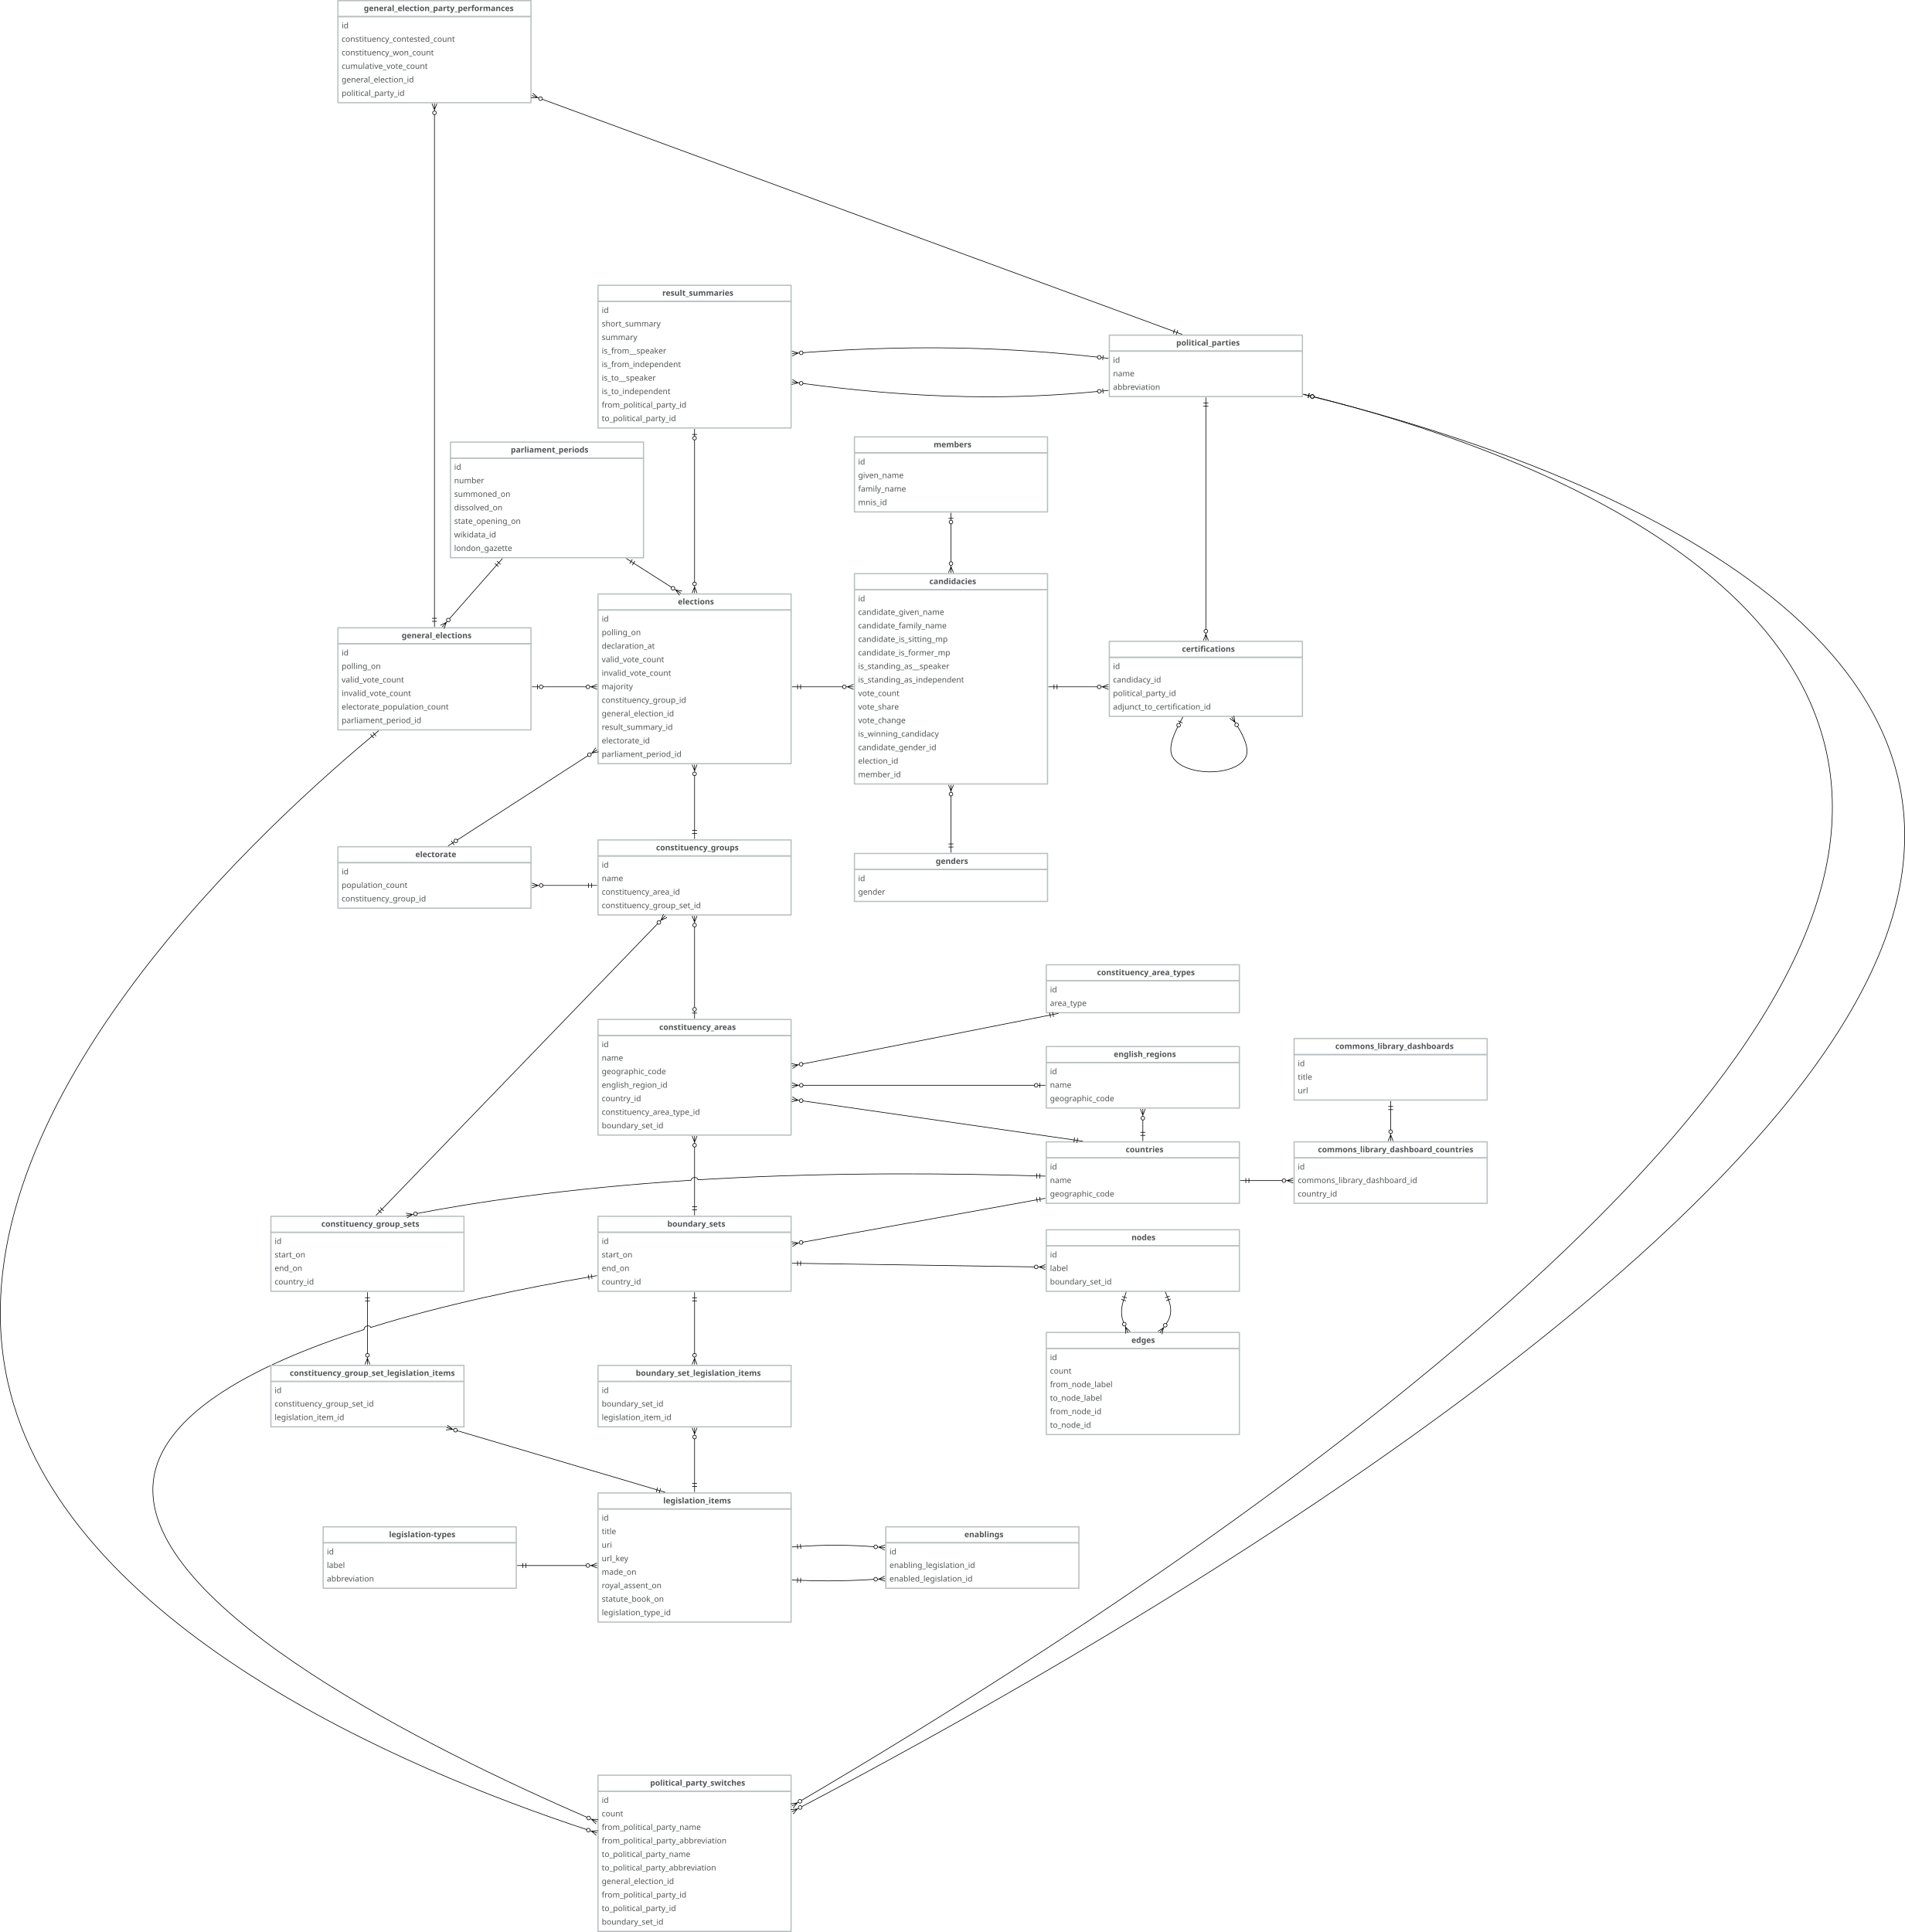
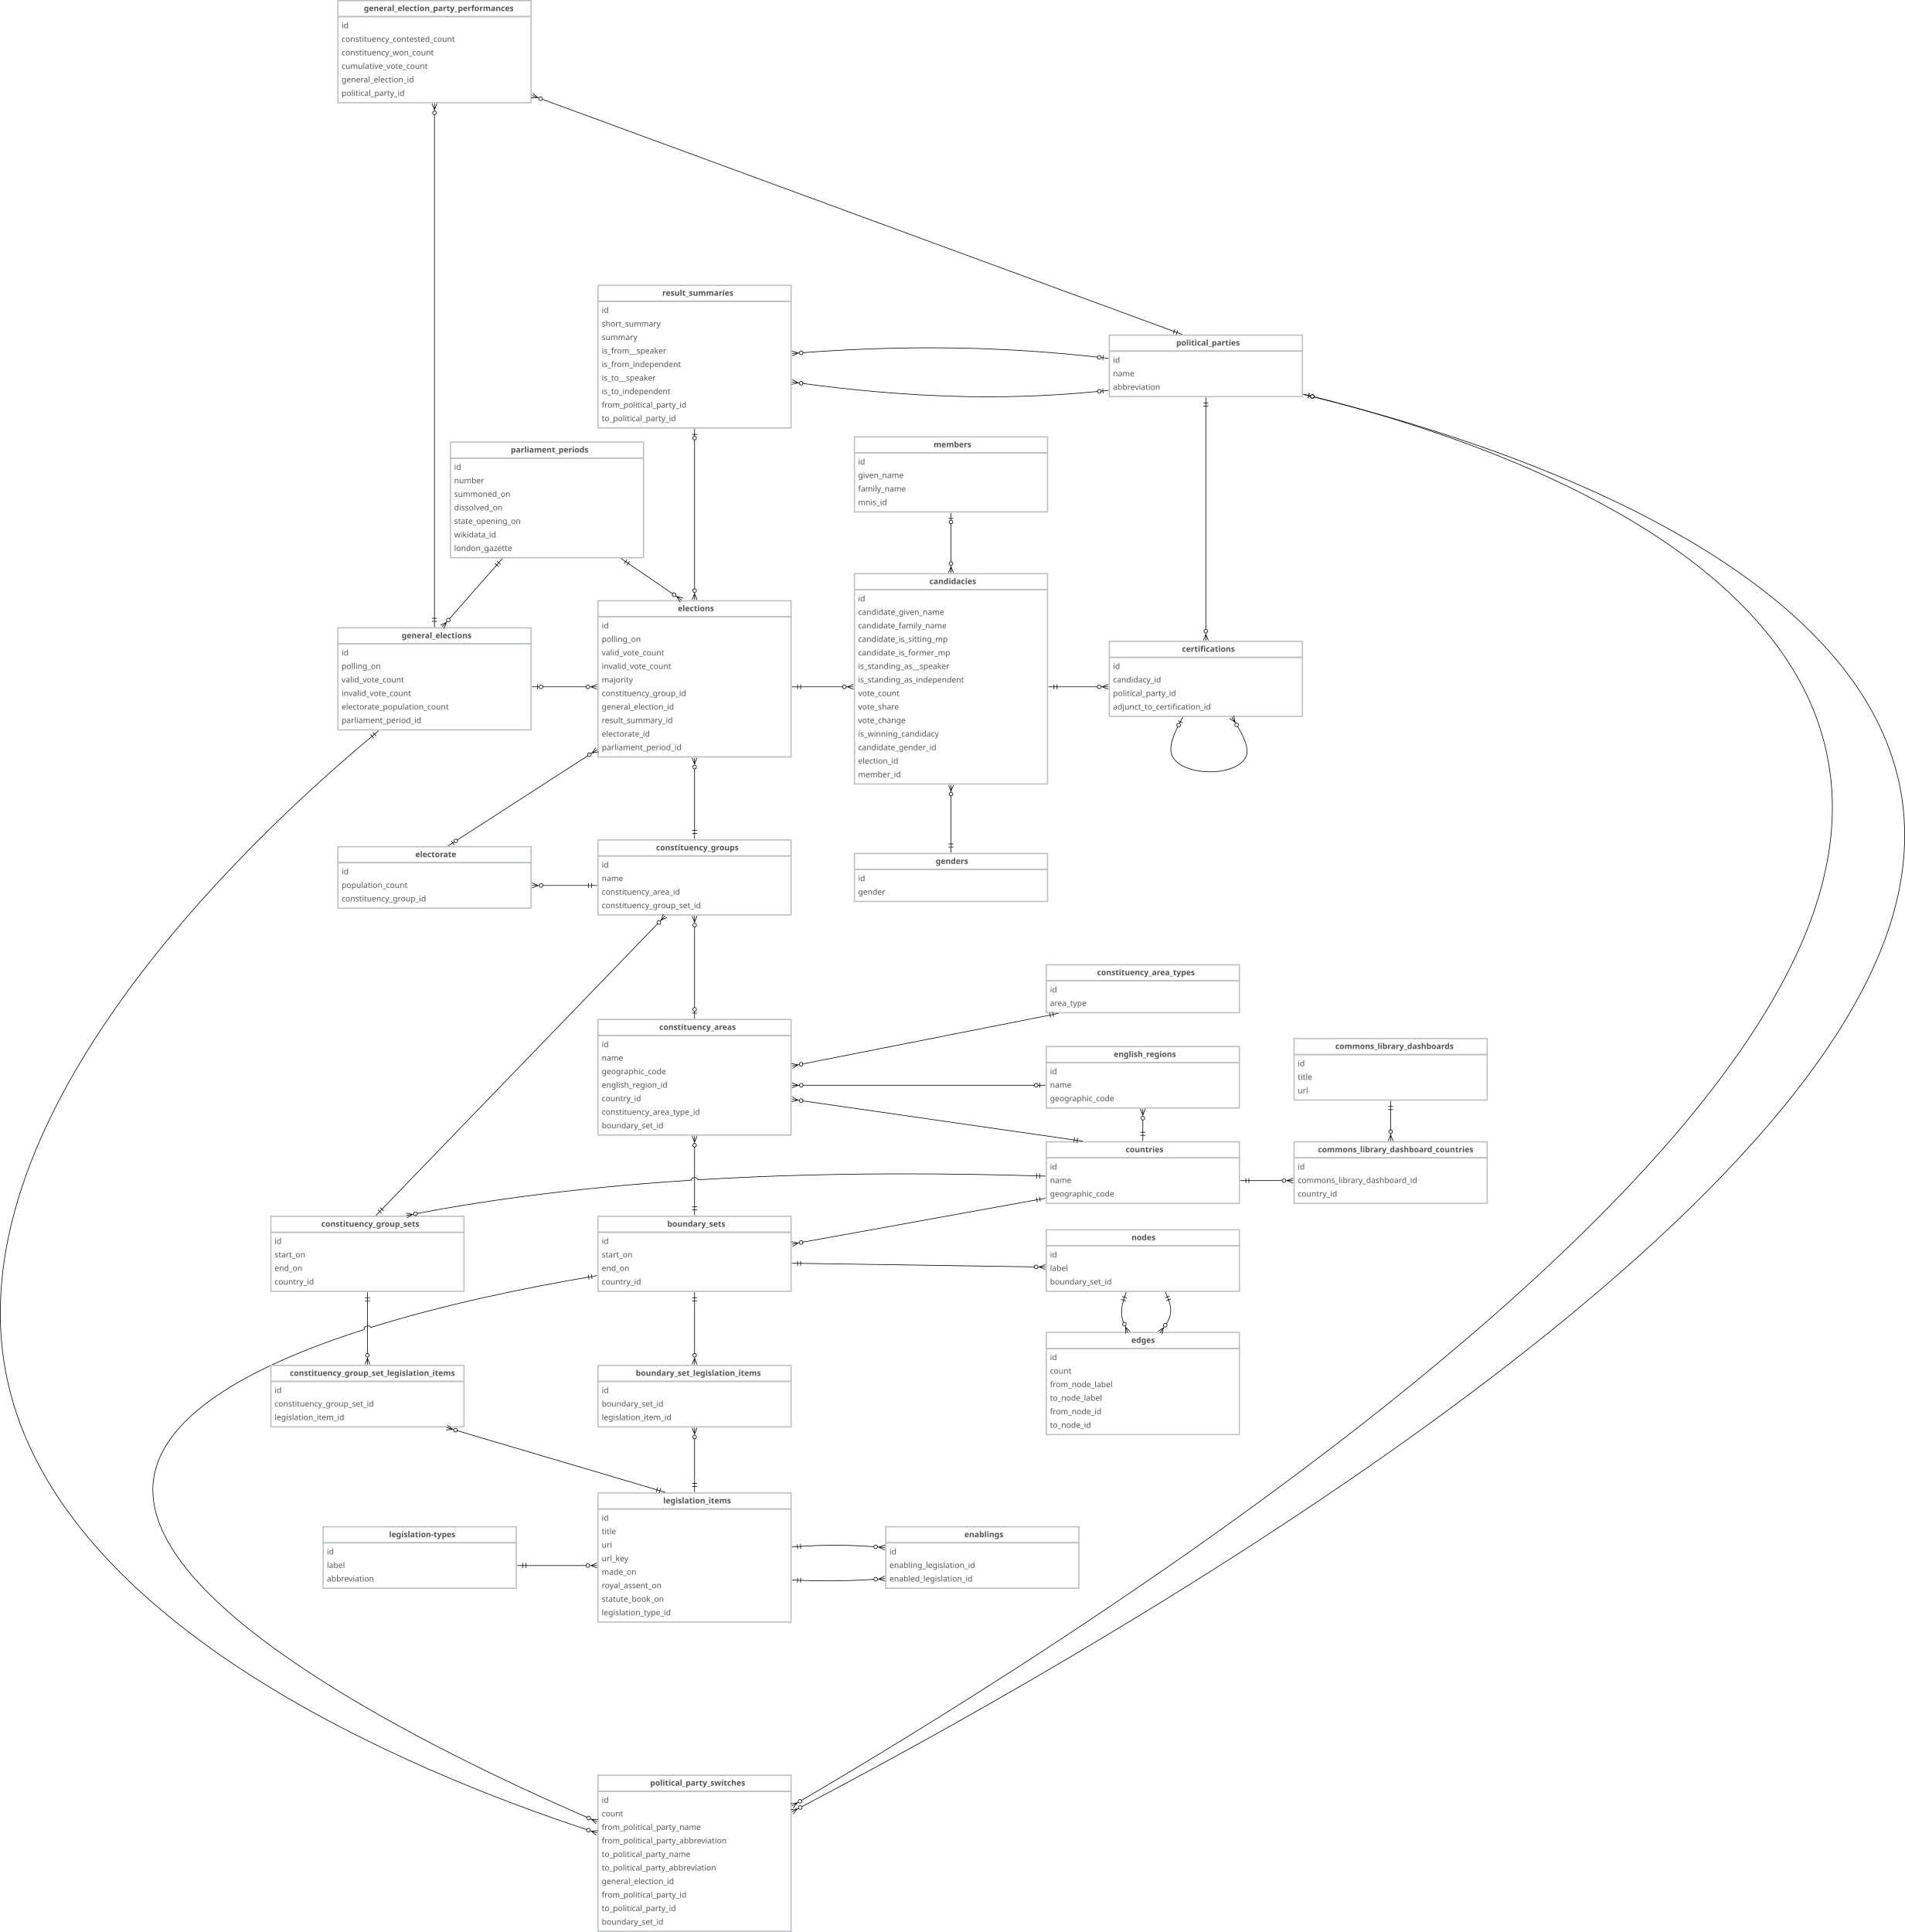
<svg xmlns="http://www.w3.org/2000/svg" version="1.1" viewBox="-486.545 -878 3098.004 3142" width="3098.004" height="3142">
  <defs>
    <marker orient="auto" overflow="visible" markerUnits="strokeWidth" id="CrowBall_Marker" stroke-linejoin="miter" stroke-miterlimit="10" viewBox="-1 -5 20 10" markerWidth="20" markerHeight="10" color="black">
      <g>
        <path d="M 18 0 L 6 0 M 18 4 L 8 0 L 18 -4 M .879 2.121 C -.293 .95 -.293 -.95 .879 -2.121 C 2.05 -3.293 3.95 -3.293 5.121 -2.121 C 6.293 -.95 6.293 .95 5.121 2.121 C 3.95 3.293 2.05 3.293 .879 2.121" fill="none" stroke="currentColor" stroke-width="1" />
      </g>
    </marker>
    <marker orient="auto" overflow="visible" markerUnits="strokeWidth" id="BarBall_Marker" stroke-linejoin="miter" stroke-miterlimit="10" viewBox="-19 -5 20 10" markerWidth="20" markerHeight="10" color="black">
      <g>
        <path d="M -18 0 L -6 0 M -9 -4 L -9 4 M -.879 -2.121 C .293 -.95 .293 .95 -.879 2.121 C -2.05 3.293 -3.95 3.293 -5.121 2.121 C -6.293 .95 -6.293 -.95 -5.121 -2.121 C -3.95 -3.293 -2.05 -3.293 -.879 -2.121" fill="none" stroke="currentColor" stroke-width="1" />
      </g>
    </marker>
    <marker orient="auto" overflow="visible" markerUnits="strokeWidth" id="DoubleBar_Marker" stroke-linejoin="miter" stroke-miterlimit="10" viewBox="-15 -5 16 10" markerWidth="16" markerHeight="10" color="black">
      <g>
        <path d="M -14 0 L 0 0 M -5 -4 L -5 4 M 0 -4 L 0 4" fill="none" stroke="currentColor" stroke-width="1" />
      </g>
    </marker>
  </defs>
-   <g id="Canvas_1" stroke-opacity="1" fill="none" stroke="none" stroke-dasharray="none" fill-opacity="1">
+   <g id="Canvas_1" stroke-dasharray="none" fill-opacity="1" stroke-opacity="1" fill="none" stroke="none">
    <rect fill="white" x="-486.545" y="-878" width="3098.004" height="3142" />
    <g id="Canvas_1_Layer_1">
      <g id="Group_2">
        <g id="Graphic_4">
          <rect x="63" y="169" width="314" height="140" stroke="#b9c0c1" stroke-linecap="round" stroke-linejoin="round" stroke-width="2" />
          <text transform="translate(69 175)" fill="#515556">
            <tspan font-family="Avenir" font-size="13" fill="#515556" x="0" y="13">id</tspan>
            <tspan font-family="Avenir" font-size="13" fill="#515556" x="0" y="35">polling_on</tspan>
            <tspan font-family="Avenir" font-size="13" fill="#515556" x="0" y="57">valid_vote_count</tspan>
            <tspan font-family="Avenir" font-size="13" fill="#515556" x="0" y="79">invalid_vote_count</tspan>
            <tspan font-family="Avenir" font-size="13" fill="#515556" x="0" y="101">electorate_population_count</tspan>
            <tspan font-family="Avenir" font-size="13" fill="#515556" x="0" y="123">parliament_period_id</tspan>
          </text>
        </g>
        <g id="Graphic_3">
          <rect x="63" y="143" width="314" height="26" stroke="#b9c0c1" stroke-linecap="round" stroke-linejoin="round" stroke-width="2" />
          <text transform="translate(69 147)" fill="#515556">
            <tspan font-family="Avenir" font-weight="bold" font-size="13" fill="#515556" x="97.661" y="13">general_elections</tspan>
          </text>
        </g>
      </g>
      <g id="Group_5">
        <g id="Graphic_7">
          <rect x="486" y="806" width="314" height="162" stroke="#b9c0c1" stroke-linecap="round" stroke-linejoin="round" stroke-width="2" />
          <text transform="translate(492 812)" fill="#515556">
            <tspan font-family="Avenir" font-size="13" fill="#515556" x="0" y="13">id</tspan>
            <tspan font-family="Avenir" font-size="13" fill="#515556" x="0" y="35">name</tspan>
            <tspan font-family="Avenir" font-size="13" fill="#515556" x="0" y="57">geographic_code</tspan>
            <tspan font-family="Avenir" font-size="13" fill="#515556" x="0" y="79">english_region_id</tspan>
            <tspan font-family="Avenir" font-size="13" fill="#515556" x="0" y="101">country_id</tspan>
            <tspan font-family="Avenir" font-size="13" fill="#515556" x="0" y="123">constituency_area_type_id</tspan>
            <tspan font-family="Avenir" font-size="13" fill="#515556" x="0" y="145">boundary_set_id</tspan>
          </text>
        </g>
        <g id="Graphic_6">
          <rect x="486" y="780" width="314" height="26" stroke="#b9c0c1" stroke-linecap="round" stroke-linejoin="round" stroke-width="2" />
          <text transform="translate(492 784)" fill="#515556">
            <tspan font-family="Avenir" font-weight="bold" font-size="13" fill="#515556" x="93.573" y="13">constituency_areas</tspan>
          </text>
        </g>
      </g>
      <g id="Group_8">
        <g id="Graphic_10">
          <rect x="486" y="514" width="314" height="96" stroke="#b9c0c1" stroke-linecap="round" stroke-linejoin="round" stroke-width="2" />
          <text transform="translate(492 520)" fill="#515556">
            <tspan font-family="Avenir" font-size="13" fill="#515556" x="0" y="13">id</tspan>
            <tspan font-family="Avenir" font-size="13" fill="#515556" x="0" y="35">name</tspan>
            <tspan font-family="Avenir" font-size="13" fill="#515556" x="0" y="57">constituency_area_id</tspan>
            <tspan font-family="Avenir" font-size="13" fill="#515556" x="0" y="79">constituency_group_set_id</tspan>
          </text>
        </g>
        <g id="Graphic_9">
          <rect x="486" y="488" width="314" height="26" stroke="#b9c0c1" stroke-linecap="round" stroke-linejoin="round" stroke-width="2" />
          <text transform="translate(492 492)" fill="#515556">
            <tspan font-family="Avenir" font-weight="bold" font-size="13" fill="#515556" x="88.398" y="13">constituency_groups</tspan>
          </text>
        </g>
      </g>
      <g id="Line_11">
        <line x1="643" y1="760.5" x2="643" y2="629.5" marker-end="url(#CrowBall_Marker)" marker-start="url(#BarBall_Marker)" stroke="black" stroke-linecap="round" stroke-linejoin="round" stroke-width="1" />
      </g>
      <g id="Group_12">
        <g id="Graphic_14">
-           <rect x="486" y="114" width="314" height="250" stroke="#b9c0c1" stroke-linecap="round" stroke-linejoin="round" stroke-width="2" />
-           <text transform="translate(492 120)" fill="#515556">
+           <rect x="486" y="125" width="314" height="228" stroke="#b9c0c1" stroke-linecap="round" stroke-linejoin="round" stroke-width="2" />
+           <text transform="translate(492 131)" fill="#515556">
            <tspan font-family="Avenir" font-size="13" fill="#515556" x="0" y="13">id</tspan>
            <tspan font-family="Avenir" font-size="13" fill="#515556" x="0" y="35">polling_on</tspan>
-             <tspan font-family="Avenir" font-size="13" fill="#515556" x="0" y="57">declaration_at</tspan>
-             <tspan font-family="Avenir" font-size="13" fill="#515556" x="0" y="79">valid_vote_count</tspan>
-             <tspan font-family="Avenir" font-size="13" fill="#515556" x="0" y="101">invalid_vote_count</tspan>
-             <tspan font-family="Avenir" font-size="13" fill="#515556" x="0" y="123">majority</tspan>
-             <tspan font-family="Avenir" font-size="13" fill="#515556" x="0" y="145">constituency_group_id</tspan>
-             <tspan font-family="Avenir" font-size="13" fill="#515556" x="0" y="167">general_election_id</tspan>
-             <tspan font-family="Avenir" font-size="13" fill="#515556" x="0" y="189">result_summary_id</tspan>
-             <tspan font-family="Avenir" font-size="13" fill="#515556" x="0" y="211">electorate_id</tspan>
-             <tspan font-family="Avenir" font-size="13" fill="#515556" x="0" y="233">parliament_period_id</tspan>
+             <tspan font-family="Avenir" font-size="13" fill="#515556" x="0" y="57">valid_vote_count</tspan>
+             <tspan font-family="Avenir" font-size="13" fill="#515556" x="0" y="79">invalid_vote_count</tspan>
+             <tspan font-family="Avenir" font-size="13" fill="#515556" x="0" y="101">majority</tspan>
+             <tspan font-family="Avenir" font-size="13" fill="#515556" x="0" y="123">constituency_group_id</tspan>
+             <tspan font-family="Avenir" font-size="13" fill="#515556" x="0" y="145">general_election_id</tspan>
+             <tspan font-family="Avenir" font-size="13" fill="#515556" x="0" y="167">result_summary_id</tspan>
+             <tspan font-family="Avenir" font-size="13" fill="#515556" x="0" y="189">electorate_id</tspan>
+             <tspan font-family="Avenir" font-size="13" fill="#515556" x="0" y="211">parliament_period_id</tspan>
          </text>
        </g>
        <g id="Graphic_13">
-           <rect x="486" y="88" width="314" height="26" stroke="#b9c0c1" stroke-linecap="round" stroke-linejoin="round" stroke-width="2" />
-           <text transform="translate(492 92)" fill="#515556">
+           <rect x="486" y="99" width="314" height="26" stroke="#b9c0c1" stroke-linecap="round" stroke-linejoin="round" stroke-width="2" />
+           <text transform="translate(492 103)" fill="#515556">
            <tspan font-family="Avenir" font-weight="bold" font-size="13" fill="#515556" x="123.908" y="13">elections</tspan>
          </text>
        </g>
      </g>
      <g id="Line_15">
-         <line x1="643" y1="472.5" x2="643" y2="383.5" marker-end="url(#CrowBall_Marker)" marker-start="url(#DoubleBar_Marker)" stroke="black" stroke-linecap="round" stroke-linejoin="round" stroke-width="1" />
+         <line x1="643" y1="472.5" x2="643" y2="372.5" marker-end="url(#CrowBall_Marker)" marker-start="url(#DoubleBar_Marker)" stroke="black" stroke-linecap="round" stroke-linejoin="round" stroke-width="1" />
      </g>
      <g id="Line_16">
        <line x1="396.5" y1="239" x2="466.5" y2="239" marker-end="url(#CrowBall_Marker)" marker-start="url(#BarBall_Marker)" stroke="black" stroke-linecap="round" stroke-linejoin="round" stroke-width="1" />
      </g>
      <g id="Group_17">
        <g id="Graphic_19">
          <rect x="903" y="81" width="314" height="316" stroke="#b9c0c1" stroke-linecap="round" stroke-linejoin="round" stroke-width="2" />
          <text transform="translate(909 87)" fill="#515556">
            <tspan font-family="Avenir" font-size="13" fill="#515556" x="0" y="13">id</tspan>
            <tspan font-family="Avenir" font-size="13" fill="#515556" x="0" y="35">candidate_given_name</tspan>
            <tspan font-family="Avenir" font-size="13" fill="#515556" x="0" y="57">candidate_family_name</tspan>
            <tspan font-family="Avenir" font-size="13" fill="#515556" x="0" y="79">candidate_is_sitting_mp</tspan>
            <tspan font-family="Avenir" font-size="13" fill="#515556" x="0" y="101">candidate_is_former_mp</tspan>
            <tspan font-family="Avenir" font-size="13" fill="#515556" x="0" y="123">is_standing_as__speaker</tspan>
            <tspan font-family="Avenir" font-size="13" fill="#515556" x="0" y="145">is_standing_as_independent</tspan>
            <tspan font-family="Avenir" font-size="13" fill="#515556" x="0" y="167">vote_count</tspan>
            <tspan font-family="Avenir" font-size="13" fill="#515556" x="0" y="189">vote_share</tspan>
            <tspan font-family="Avenir" font-size="13" fill="#515556" x="0" y="211">vote_change</tspan>
            <tspan font-family="Avenir" font-size="13" fill="#515556" x="0" y="233">is_winning_candidacy</tspan>
            <tspan font-family="Avenir" font-size="13" fill="#515556" x="0" y="255">candidate_gender_id</tspan>
            <tspan font-family="Avenir" font-size="13" fill="#515556" x="0" y="277">election_id</tspan>
            <tspan font-family="Avenir" font-size="13" fill="#515556" x="0" y="299">member_id</tspan>
          </text>
        </g>
        <g id="Graphic_18">
          <rect x="903" y="55" width="314" height="26" stroke="#b9c0c1" stroke-linecap="round" stroke-linejoin="round" stroke-width="2" />
          <text transform="translate(909 59)" fill="#515556">
            <tspan font-family="Avenir" font-weight="bold" font-size="13" fill="#515556" x="115.829" y="13">candidacies</tspan>
          </text>
        </g>
      </g>
      <g id="Group_20">
        <g id="Graphic_22">
          <rect x="903" y="536" width="314" height="52" stroke="#b9c0c1" stroke-linecap="round" stroke-linejoin="round" stroke-width="2" />
          <text transform="translate(909 542)" fill="#515556">
            <tspan font-family="Avenir" font-size="13" fill="#515556" x="0" y="13">id</tspan>
            <tspan font-family="Avenir" font-size="13" fill="#515556" x="0" y="35">gender</tspan>
          </text>
        </g>
        <g id="Graphic_21">
          <rect x="903" y="510" width="314" height="26" stroke="#b9c0c1" stroke-linecap="round" stroke-linejoin="round" stroke-width="2" />
          <text transform="translate(909 514)" fill="#515556">
            <tspan font-family="Avenir" font-weight="bold" font-size="13" fill="#515556" x="126.203" y="13">genders</tspan>
          </text>
        </g>
      </g>
      <g id="Line_23">
        <line x1="1060" y1="494.5" x2="1060" y2="416.5" marker-end="url(#CrowBall_Marker)" marker-start="url(#DoubleBar_Marker)" stroke="black" stroke-linecap="round" stroke-linejoin="round" stroke-width="1" />
      </g>
      <g id="Line_24">
        <line x1="815.5" y1="239" x2="883.5" y2="239" marker-end="url(#CrowBall_Marker)" marker-start="url(#DoubleBar_Marker)" stroke="black" stroke-linecap="round" stroke-linejoin="round" stroke-width="1" />
      </g>
      <g id="Group_25">
        <g id="Graphic_27">
          <rect x="1215" y="1005" width="314" height="74" stroke="#b9c0c1" stroke-linecap="round" stroke-linejoin="round" stroke-width="2" />
          <text transform="translate(1221 1011)" fill="#515556">
            <tspan font-family="Avenir" font-size="13" fill="#515556" x="0" y="13">id</tspan>
            <tspan font-family="Avenir" font-size="13" fill="#515556" x="0" y="35">name</tspan>
            <tspan font-family="Avenir" font-size="13" fill="#515556" x="0" y="57">geographic_code</tspan>
          </text>
        </g>
        <g id="Graphic_26">
          <rect x="1215" y="979" width="314" height="26" stroke="#b9c0c1" stroke-linecap="round" stroke-linejoin="round" stroke-width="2" />
          <text transform="translate(1221 983)" fill="#515556">
            <tspan font-family="Avenir" font-weight="bold" font-size="13" fill="#515556" x="123.076" y="13">countries</tspan>
          </text>
        </g>
      </g>
      <g id="Group_28">
        <g id="Graphic_30">
          <rect x="1215" y="850" width="314" height="74" stroke="#b9c0c1" stroke-linecap="round" stroke-linejoin="round" stroke-width="2" />
          <text transform="translate(1221 856)" fill="#515556">
            <tspan font-family="Avenir" font-size="13" fill="#515556" x="0" y="13">id</tspan>
            <tspan font-family="Avenir" font-size="13" fill="#515556" x="0" y="35">name</tspan>
            <tspan font-family="Avenir" font-size="13" fill="#515556" x="0" y="57">geographic_code</tspan>
          </text>
        </g>
        <g id="Graphic_29">
          <rect x="1215" y="824" width="314" height="26" stroke="#b9c0c1" stroke-linecap="round" stroke-linejoin="round" stroke-width="2" />
          <text transform="translate(1221 828)" fill="#515556">
            <tspan font-family="Avenir" font-weight="bold" font-size="13" fill="#515556" x="103.68" y="13">english_regions</tspan>
          </text>
        </g>
      </g>
      <g id="Line_31">
        <line x1="1195.5" y1="887" x2="819.5" y2="887" marker-end="url(#CrowBall_Marker)" marker-start="url(#BarBall_Marker)" stroke="black" stroke-linecap="round" stroke-linejoin="round" stroke-width="1" />
      </g>
      <g id="Line_32">
        <line x1="1260.448" y1="975.933" x2="819.311" y2="912.395" marker-end="url(#CrowBall_Marker)" marker-start="url(#DoubleBar_Marker)" stroke="black" stroke-linecap="round" stroke-linejoin="round" stroke-width="1" />
      </g>
      <g id="Line_33">
        <line x1="1372" y1="963.5" x2="1372" y2="943.5" marker-end="url(#CrowBall_Marker)" marker-start="url(#DoubleBar_Marker)" stroke="black" stroke-linecap="round" stroke-linejoin="round" stroke-width="1" />
      </g>
      <g id="Group_34">
        <g id="Graphic_36">
          <rect x="1215" y="717" width="314" height="52" stroke="#b9c0c1" stroke-linecap="round" stroke-linejoin="round" stroke-width="2" />
          <text transform="translate(1221 723)" fill="#515556">
            <tspan font-family="Avenir" font-size="13" fill="#515556" x="0" y="13">id</tspan>
            <tspan font-family="Avenir" font-size="13" fill="#515556" x="0" y="35">area_type</tspan>
          </text>
        </g>
        <g id="Graphic_35">
          <rect x="1215" y="691" width="314" height="26" stroke="#b9c0c1" stroke-linecap="round" stroke-linejoin="round" stroke-width="2" />
          <text transform="translate(1221 695)" fill="#515556">
            <tspan font-family="Avenir" font-weight="bold" font-size="13" fill="#515556" x="76.594" y="13">constituency_area_types</tspan>
          </text>
        </g>
      </g>
      <g id="Line_37">
        <line x1="1221.087" y1="772.81" x2="819.149" y2="852.205" marker-end="url(#CrowBall_Marker)" marker-start="url(#DoubleBar_Marker)" stroke="black" stroke-linecap="round" stroke-linejoin="round" stroke-width="1" />
      </g>
      <g id="Group_38">
        <g id="Graphic_40">
          <rect x="1317.5" y="-307" width="314" height="74" stroke="#b9c0c1" stroke-linecap="round" stroke-linejoin="round" stroke-width="2" />
          <text transform="translate(1323.5 -301)" fill="#515556">
            <tspan font-family="Avenir" font-size="13" fill="#515556" x="0" y="13">id</tspan>
            <tspan font-family="Avenir" font-size="13" fill="#515556" x="0" y="35">name</tspan>
            <tspan font-family="Avenir" font-size="13" fill="#515556" x="0" y="57">abbreviation</tspan>
          </text>
        </g>
        <g id="Graphic_39">
          <rect x="1317.5" y="-333" width="314" height="26" stroke="#b9c0c1" stroke-linecap="round" stroke-linejoin="round" stroke-width="2" />
          <text transform="translate(1323.5 -329)" fill="#515556">
            <tspan font-family="Avenir" font-weight="bold" font-size="13" fill="#515556" x="102.809" y="13">political_parties</tspan>
          </text>
        </g>
      </g>
      <g id="Group_41">
        <g id="Graphic_43">
          <rect x="1317.5" y="191" width="314" height="96" stroke="#b9c0c1" stroke-linecap="round" stroke-linejoin="round" stroke-width="2" />
          <text transform="translate(1323.5 197)" fill="#515556">
            <tspan font-family="Avenir" font-size="13" fill="#515556" x="0" y="13">id</tspan>
            <tspan font-family="Avenir" font-size="13" fill="#515556" x="0" y="35">candidacy_id</tspan>
            <tspan font-family="Avenir" font-size="13" fill="#515556" x="0" y="57">political_party_id</tspan>
            <tspan font-family="Avenir" font-size="13" fill="#515556" x="0" y="79">adjunct_to_certification_id</tspan>
          </text>
        </g>
        <g id="Graphic_42">
          <rect x="1317.5" y="165" width="314" height="26" stroke="#b9c0c1" stroke-linecap="round" stroke-linejoin="round" stroke-width="2" />
          <text transform="translate(1323.5 169)" fill="#515556">
            <tspan font-family="Avenir" font-weight="bold" font-size="13" fill="#515556" x="112.097" y="13">certifications</tspan>
          </text>
        </g>
      </g>
      <g id="Line_44">
        <line x1="1232.5" y1="239" x2="1298" y2="239" marker-end="url(#CrowBall_Marker)" marker-start="url(#DoubleBar_Marker)" stroke="black" stroke-linecap="round" stroke-linejoin="round" stroke-width="1" />
      </g>
      <g id="Line_45">
        <line x1="1474.5" y1="-217.5" x2="1474.5" y2="145.5" marker-end="url(#CrowBall_Marker)" marker-start="url(#DoubleBar_Marker)" stroke="black" stroke-linecap="round" stroke-linejoin="round" stroke-width="1" />
      </g>
      <g id="Line_46">
        <path d="M 1428.805 304.059 C 1419.198 322.706 1413.754 341.168 1420.5 353 C 1438.915 385.297 1524.201 385.297 1539.5 353 C 1545.174 341.022 1537.699 322.249 1526.048 303.369" marker-end="url(#CrowBall_Marker)" marker-start="url(#BarBall_Marker)" stroke="black" stroke-linecap="round" stroke-linejoin="round" stroke-width="1" />
      </g>
      <g id="Group_47">
        <g id="Graphic_49">
          <rect x="486" y="1126" width="314" height="96" stroke="#b9c0c1" stroke-linecap="round" stroke-linejoin="round" stroke-width="2" />
          <text transform="translate(492 1132)" fill="#515556">
            <tspan font-family="Avenir" font-size="13" fill="#515556" x="0" y="13">id</tspan>
            <tspan font-family="Avenir" font-size="13" fill="#515556" x="0" y="35">start_on</tspan>
            <tspan font-family="Avenir" font-size="13" fill="#515556" x="0" y="57">end_on</tspan>
            <tspan font-family="Avenir" font-size="13" fill="#515556" x="0" y="79">country_id</tspan>
          </text>
        </g>
        <g id="Graphic_48">
          <rect x="486" y="1100" width="314" height="26" stroke="#b9c0c1" stroke-linecap="round" stroke-linejoin="round" stroke-width="2" />
          <text transform="translate(492 1104)" fill="#515556">
            <tspan font-family="Avenir" font-weight="bold" font-size="13" fill="#515556" x="106.709" y="13">boundary_sets</tspan>
          </text>
        </g>
      </g>
      <g id="Line_50">
        <line x1="1199.732" y1="1073.193" x2="819.204" y2="1142.095" marker-end="url(#CrowBall_Marker)" marker-start="url(#DoubleBar_Marker)" stroke="black" stroke-linecap="round" stroke-linejoin="round" stroke-width="1" />
      </g>
      <g id="Line_51">
        <line x1="643" y1="1084.5" x2="643" y2="987.5" marker-end="url(#CrowBall_Marker)" marker-start="url(#DoubleBar_Marker)" stroke="black" stroke-linecap="round" stroke-linejoin="round" stroke-width="1" />
      </g>
      <g id="Line_55">
        <line x1="643" y1="1237.5" x2="643" y2="1323" marker-end="url(#CrowBall_Marker)" marker-start="url(#DoubleBar_Marker)" stroke="black" stroke-linecap="round" stroke-linejoin="round" stroke-width="1" />
      </g>
      <g id="Group_57">
        <g id="Graphic_59">
          <rect x="63" y="525" width="314" height="74" stroke="#b9c0c1" stroke-linecap="round" stroke-linejoin="round" stroke-width="2" />
          <text transform="translate(69 531)" fill="#515556">
            <tspan font-family="Avenir" font-size="13" fill="#515556" x="0" y="13">id</tspan>
            <tspan font-family="Avenir" font-size="13" fill="#515556" x="0" y="35">population_count</tspan>
            <tspan font-family="Avenir" font-size="13" fill="#515556" x="0" y="57">constituency_group_id</tspan>
          </text>
        </g>
        <g id="Graphic_58">
          <rect x="63" y="499" width="314" height="26" stroke="#b9c0c1" stroke-linecap="round" stroke-linejoin="round" stroke-width="2" />
          <text transform="translate(69 503)" fill="#515556">
            <tspan font-family="Avenir" font-weight="bold" font-size="13" fill="#515556" x="119.943" y="13">electorate</tspan>
          </text>
        </g>
      </g>
      <g id="Line_60">
        <line x1="470.5" y1="562" x2="396.5" y2="562" marker-end="url(#CrowBall_Marker)" marker-start="url(#DoubleBar_Marker)" stroke="black" stroke-linecap="round" stroke-linejoin="round" stroke-width="1" />
      </g>
      <g id="Line_61">
        <line x1="257.236" y1="487.968" x2="469.456" y2="351.003" marker-end="url(#CrowBall_Marker)" marker-start="url(#BarBall_Marker)" stroke="black" stroke-linecap="round" stroke-linejoin="round" stroke-width="1" />
      </g>
      <g id="Group_62">
        <g id="Graphic_64">
          <rect x="486" y="-388" width="314" height="206" stroke="#b9c0c1" stroke-linecap="round" stroke-linejoin="round" stroke-width="2" />
          <text transform="translate(492 -382)" fill="#515556">
            <tspan font-family="Avenir" font-size="13" fill="#515556" x="0" y="13">id</tspan>
            <tspan font-family="Avenir" font-size="13" fill="#515556" x="0" y="35">short_summary</tspan>
            <tspan font-family="Avenir" font-size="13" fill="#515556" x="0" y="57">summary</tspan>
            <tspan font-family="Avenir" font-size="13" fill="#515556" x="0" y="79">is_from__speaker</tspan>
            <tspan font-family="Avenir" font-size="13" fill="#515556" x="0" y="101">is_from_independent</tspan>
            <tspan font-family="Avenir" font-size="13" fill="#515556" x="0" y="123">is_to__speaker</tspan>
            <tspan font-family="Avenir" font-size="13" fill="#515556" x="0" y="145">is_to_independent</tspan>
            <tspan font-family="Avenir" font-size="13" fill="#515556" x="0" y="167">from_political_party_id</tspan>
            <tspan font-family="Avenir" font-size="13" fill="#515556" x="0" y="189">to_political_party_id</tspan>
          </text>
        </g>
        <g id="Graphic_63">
          <rect x="486" y="-414" width="314" height="26" stroke="#b9c0c1" stroke-linecap="round" stroke-linejoin="round" stroke-width="2" />
          <text transform="translate(492 -410)" fill="#515556">
            <tspan font-family="Avenir" font-weight="bold" font-size="13" fill="#515556" x="98.513" y="13">result_summaries</tspan>
          </text>
        </g>
      </g>
      <g id="Line_65">
-         <line x1="643" y1="-162.5" x2="643" y2="68.5" marker-end="url(#CrowBall_Marker)" marker-start="url(#BarBall_Marker)" stroke="black" stroke-linecap="round" stroke-linejoin="round" stroke-width="1" />
+         <line x1="643" y1="-162.5" x2="643" y2="79.5" marker-end="url(#CrowBall_Marker)" marker-start="url(#BarBall_Marker)" stroke="black" stroke-linecap="round" stroke-linejoin="round" stroke-width="1" />
      </g>
      <g id="Group_66">
        <g id="Graphic_68">
          <rect x="63" y="-851" width="314" height="140" stroke="#b9c0c1" stroke-linecap="round" stroke-linejoin="round" stroke-width="2" />
          <text transform="translate(69 -845)" fill="#515556">
            <tspan font-family="Avenir" font-size="13" fill="#515556" x="0" y="13">id</tspan>
            <tspan font-family="Avenir" font-size="13" fill="#515556" x="0" y="35">constituency_contested_count</tspan>
            <tspan font-family="Avenir" font-size="13" fill="#515556" x="0" y="57">constituency_won_count</tspan>
            <tspan font-family="Avenir" font-size="13" fill="#515556" x="0" y="79">cumulative_vote_count</tspan>
            <tspan font-family="Avenir" font-size="13" fill="#515556" x="0" y="101">general_election_id</tspan>
            <tspan font-family="Avenir" font-size="13" fill="#515556" x="0" y="123">political_party_id</tspan>
          </text>
        </g>
        <g id="Graphic_67">
          <rect x="63" y="-877" width="314" height="26" stroke="#b9c0c1" stroke-linecap="round" stroke-linejoin="round" stroke-width="2" />
          <text transform="translate(69 -873)" fill="#515556">
            <tspan font-family="Avenir" font-weight="bold" font-size="13" fill="#515556" x="36.151" y="13">general_election_party_performances</tspan>
          </text>
        </g>
      </g>
      <g id="Line_69">
        <line x1="220" y1="127.5" x2="220" y2="-691.5" marker-end="url(#CrowBall_Marker)" marker-start="url(#DoubleBar_Marker)" stroke="black" stroke-linecap="round" stroke-linejoin="round" stroke-width="1" />
      </g>
      <g id="Line_70">
        <line x1="1422.792" y1="-339.001" x2="395.365" y2="-716.558" marker-end="url(#CrowBall_Marker)" marker-start="url(#DoubleBar_Marker)" stroke="black" stroke-linecap="round" stroke-linejoin="round" stroke-width="1" />
      </g>
      <g id="Line_71">
        <path d="M 1298.121 -297.224 C 1234.537 -304.321 1156.791 -310.434 1070 -312 C 976.44 -313.688 889.842 -309.776 819.434 -304.446" marker-end="url(#CrowBall_Marker)" marker-start="url(#BarBall_Marker)" stroke="black" stroke-linecap="round" stroke-linejoin="round" stroke-width="1" />
      </g>
      <g id="Line_72">
        <path d="M 1298.092 -241.353 C 1239.253 -235.514 1167.582 -231.528 1086 -233 C 987.917 -234.769 894.712 -244.08 819.326 -254.346" marker-end="url(#CrowBall_Marker)" marker-start="url(#BarBall_Marker)" stroke="black" stroke-linecap="round" stroke-linejoin="round" stroke-width="1" />
      </g>
      <g id="Group_73">
        <g id="Graphic_75">
          <rect x="486" y="2035" width="314" height="228" stroke="#b9c0c1" stroke-linecap="round" stroke-linejoin="round" stroke-width="2" />
          <text transform="translate(492 2041)" fill="#515556">
            <tspan font-family="Avenir" font-size="13" fill="#515556" x="0" y="13">id</tspan>
            <tspan font-family="Avenir" font-size="13" fill="#515556" x="0" y="35">count</tspan>
            <tspan font-family="Avenir" font-size="13" fill="#515556" x="0" y="57">from_political_party_name</tspan>
            <tspan font-family="Avenir" font-size="13" fill="#515556" x="0" y="79">from_political_party_abbreviation</tspan>
            <tspan font-family="Avenir" font-size="13" fill="#515556" x="0" y="101">to_political_party_name</tspan>
            <tspan font-family="Avenir" font-size="13" fill="#515556" x="0" y="123">to_political_party_abbreviation</tspan>
            <tspan font-family="Avenir" font-size="13" fill="#515556" x="0" y="145">general_election_id</tspan>
            <tspan font-family="Avenir" font-size="13" fill="#515556" x="0" y="167">from_political_party_id</tspan>
            <tspan font-family="Avenir" font-size="13" fill="#515556" x="0" y="189">to_political_party_id</tspan>
            <tspan font-family="Avenir" font-size="13" fill="#515556" x="0" y="211">boundary_set_id</tspan>
          </text>
        </g>
        <g id="Graphic_74">
          <rect x="486" y="2009" width="314" height="26" stroke="#b9c0c1" stroke-linecap="round" stroke-linejoin="round" stroke-width="2" />
          <text transform="translate(492 2013)" fill="#515556">
            <tspan font-family="Avenir" font-weight="bold" font-size="13" fill="#515556" x="78.74" y="13">political_party_switches</tspan>
          </text>
        </g>
      </g>
      <g id="Line_76">
        <path d="M 118.584 319.276 C -95.634 498.403 -567.204 948.151 -474 1369 C -385.958 1766.541 175.616 2000.958 467.418 2097.365" marker-end="url(#CrowBall_Marker)" marker-start="url(#DoubleBar_Marker)" stroke="black" stroke-linecap="round" stroke-linejoin="round" stroke-width="1" />
      </g>
      <g id="Line_77">
        <path d="M 1650.481 -232.241 C 2006.789 -144.114 2764.949 108.99 2583.258 637.564 C 2394.124 1187.794 1257.952 1828.793 817.392 2060.112" marker-end="url(#CrowBall_Marker)" marker-start="url(#BarBall_Marker)" stroke="black" stroke-linecap="round" stroke-linejoin="round" stroke-width="1" />
      </g>
      <g id="Line_78">
        <path d="M 1650.459 -232.68 C 1980.099 -149.875 2642.006 84.513 2463.246 604.56 C 2275.889 1149.622 1235.12 1804.631 816.969 2049.904" marker-end="url(#CrowBall_Marker)" marker-start="url(#BarBall_Marker)" stroke="black" stroke-linecap="round" stroke-linejoin="round" stroke-width="1" />
      </g>
      <g id="Group_79">
        <g id="Graphic_81">
          <rect x="1215" y="1148" width="314" height="74" stroke="#b9c0c1" stroke-linecap="round" stroke-linejoin="round" stroke-width="2" />
          <text transform="translate(1221 1154)" fill="#515556">
            <tspan font-family="Avenir" font-size="13" fill="#515556" x="0" y="13">id</tspan>
            <tspan font-family="Avenir" font-size="13" fill="#515556" x="0" y="35">label</tspan>
            <tspan font-family="Avenir" font-size="13" fill="#515556" x="0" y="57">boundary_set_id</tspan>
          </text>
        </g>
        <g id="Graphic_80">
          <rect x="1215" y="1122" width="314" height="26" stroke="#b9c0c1" stroke-linecap="round" stroke-linejoin="round" stroke-width="2" />
          <text transform="translate(1221 1126)" fill="#515556">
            <tspan font-family="Avenir" font-weight="bold" font-size="13" fill="#515556" x="132.592" y="13">nodes</tspan>
          </text>
        </g>
      </g>
      <g id="Group_82">
        <g id="Graphic_84">
          <rect x="1215" y="1315" width="314" height="140" stroke="#b9c0c1" stroke-linecap="round" stroke-linejoin="round" stroke-width="2" />
          <text transform="translate(1221 1321)" fill="#515556">
            <tspan font-family="Avenir" font-size="13" fill="#515556" x="0" y="13">id</tspan>
            <tspan font-family="Avenir" font-size="13" fill="#515556" x="0" y="35">count</tspan>
            <tspan font-family="Avenir" font-size="13" fill="#515556" x="0" y="57">from_node_label</tspan>
            <tspan font-family="Avenir" font-size="13" fill="#515556" x="0" y="79">to_node_label</tspan>
            <tspan font-family="Avenir" font-size="13" fill="#515556" x="0" y="101">from_node_id</tspan>
            <tspan font-family="Avenir" font-size="13" fill="#515556" x="0" y="123">to_node_id</tspan>
          </text>
        </g>
        <g id="Graphic_83">
          <rect x="1215" y="1289" width="314" height="26" stroke="#b9c0c1" stroke-linecap="round" stroke-linejoin="round" stroke-width="2" />
          <text transform="translate(1221 1293)" fill="#515556">
            <tspan font-family="Avenir" font-weight="bold" font-size="13" fill="#515556" x="132.462" y="13">edges</tspan>
          </text>
        </g>
      </g>
      <g id="Line_85">
        <path d="M 1340.665 1236.424 C 1338.606 1242.802 1337.333 1249.315 1337.333 1255.667 C 1337.333 1262.084 1338.633 1267.753 1340.728 1272.723" marker-end="url(#CrowBall_Marker)" marker-start="url(#DoubleBar_Marker)" stroke="black" stroke-linecap="round" stroke-linejoin="round" stroke-width="1" />
      </g>
      <g id="Line_86">
        <path d="M 1413.752 1235.882 C 1415.985 1241.514 1417.333 1247.282 1417.333 1253 C 1417.333 1261.335 1414.466 1268.577 1410.175 1274.748" marker-end="url(#CrowBall_Marker)" marker-start="url(#DoubleBar_Marker)" stroke="black" stroke-linecap="round" stroke-linejoin="round" stroke-width="1" />
      </g>
      <g id="Group_95">
        <g id="Graphic_97">
          <rect x="-46" y="1126" width="314" height="96" fill="white" />
          <rect x="-46" y="1126" width="314" height="96" stroke="#b9c0c1" stroke-linecap="round" stroke-linejoin="round" stroke-width="2" />
          <text transform="translate(-40 1132)" fill="#515556">
            <tspan font-family="Avenir" font-size="13" fill="#515556" x="0" y="13">id</tspan>
            <tspan font-family="Avenir" font-size="13" fill="#515556" x="0" y="35">start_on</tspan>
            <tspan font-family="Avenir" font-size="13" fill="#515556" x="0" y="57">end_on</tspan>
            <tspan font-family="Avenir" font-size="13" fill="#515556" x="0" y="79">country_id</tspan>
          </text>
        </g>
        <g id="Graphic_96">
          <rect x="-46" y="1100" width="314" height="26" fill="white" />
          <rect x="-46" y="1100" width="314" height="26" stroke="#b9c0c1" stroke-linecap="round" stroke-linejoin="round" stroke-width="2" />
          <text transform="translate(-40 1104)" fill="#515556">
            <tspan font-family="Avenir" font-weight="bold" font-size="13" fill="#515556" x="76.003" y="13">constituency_group_sets</tspan>
          </text>
        </g>
      </g>
      <g id="Line_98">
        <line x1="134.589" y1="1088.569" x2="582.84" y2="624.309" marker-end="url(#CrowBall_Marker)" marker-start="url(#DoubleBar_Marker)" stroke="black" stroke-linecap="round" stroke-linejoin="round" stroke-width="1" />
      </g>
      <g id="Line_105">
        <line x1="815.498" y1="1176.603" x2="1195.502" y2="1182.337" marker-end="url(#CrowBall_Marker)" marker-start="url(#DoubleBar_Marker)" stroke="black" stroke-linecap="round" stroke-linejoin="round" stroke-width="1" />
      </g>
      <g id="Group_108">
        <g id="Graphic_110">
          <rect x="486" y="1576" width="314" height="184" stroke="#b9c0c1" stroke-linecap="round" stroke-linejoin="round" stroke-width="2" />
          <text transform="translate(492 1582)" fill="#515556">
            <tspan font-family="Avenir" font-size="13" fill="#515556" x="0" y="13">id</tspan>
            <tspan font-family="Avenir" font-size="13" fill="#515556" x="0" y="35">title</tspan>
            <tspan font-family="Avenir" font-size="13" fill="#515556" x="0" y="57">uri</tspan>
            <tspan font-family="Avenir" font-size="13" fill="#515556" x="0" y="79">url_key</tspan>
            <tspan font-family="Avenir" font-size="13" fill="#515556" x="0" y="101">made_on</tspan>
            <tspan font-family="Avenir" font-size="13" fill="#515556" x="0" y="123">royal_assent_on</tspan>
            <tspan font-family="Avenir" font-size="13" fill="#515556" x="0" y="145">statute_book_on</tspan>
            <tspan font-family="Avenir" font-size="13" fill="#515556" x="0" y="167">legislation_type_id</tspan>
          </text>
        </g>
        <g id="Graphic_109">
          <rect x="486" y="1550" width="314" height="26" stroke="#b9c0c1" stroke-linecap="round" stroke-linejoin="round" stroke-width="2" />
          <text transform="translate(492 1554)" fill="#515556">
            <tspan font-family="Avenir" font-weight="bold" font-size="13" fill="#515556" x="100.066" y="13">legislation_items</tspan>
          </text>
        </g>
      </g>
      <g id="Group_112">
        <g id="Graphic_114">
          <rect x="39" y="1631" width="314" height="74" stroke="#b9c0c1" stroke-linecap="round" stroke-linejoin="round" stroke-width="2" />
          <text transform="translate(45 1637)" fill="#515556">
            <tspan font-family="Avenir" font-size="13" fill="#515556" x="0" y="13">id</tspan>
            <tspan font-family="Avenir" font-size="13" fill="#515556" x="0" y="35">label</tspan>
            <tspan font-family="Avenir" font-size="13" fill="#515556" x="0" y="57">abbreviation</tspan>
          </text>
        </g>
        <g id="Graphic_113">
          <rect x="39" y="1605" width="314" height="26" stroke="#b9c0c1" stroke-linecap="round" stroke-linejoin="round" stroke-width="2" />
          <text transform="translate(45 1609)" fill="#515556">
            <tspan font-family="Avenir" font-weight="bold" font-size="13" fill="#515556" x="101.145" y="13">legislation-types</tspan>
          </text>
        </g>
      </g>
      <g id="Line_115">
        <line x1="368.5" y1="1668" x2="466.5" y2="1668" marker-end="url(#CrowBall_Marker)" marker-start="url(#DoubleBar_Marker)" stroke="black" stroke-linecap="round" stroke-linejoin="round" stroke-width="1" />
      </g>
      <g id="Group_116">
        <g id="Graphic_118">
          <rect x="954" y="1631" width="314" height="74" stroke="#b9c0c1" stroke-linecap="round" stroke-linejoin="round" stroke-width="2" />
          <text transform="translate(960 1637)" fill="#515556">
            <tspan font-family="Avenir" font-size="13" fill="#515556" x="0" y="13">id</tspan>
            <tspan font-family="Avenir" font-size="13" fill="#515556" x="0" y="35">enabling_legislation_id</tspan>
            <tspan font-family="Avenir" font-size="13" fill="#515556" x="0" y="57">enabled_legislation_id</tspan>
          </text>
        </g>
        <g id="Graphic_117">
          <rect x="954" y="1605" width="314" height="26" stroke="#b9c0c1" stroke-linecap="round" stroke-linejoin="round" stroke-width="2" />
          <text transform="translate(960 1609)" fill="#515556">
            <tspan font-family="Avenir" font-weight="bold" font-size="13" fill="#515556" x="121.854" y="13">enablings</tspan>
          </text>
        </g>
      </g>
      <g id="Line_119">
        <path d="M 815.454 1636.907 C 833.055 1635.704 851.631 1635 871 1635 C 893.007 1635 914.32 1635.909 934.564 1637.426" marker-end="url(#CrowBall_Marker)" marker-start="url(#DoubleBar_Marker)" stroke="black" stroke-linecap="round" stroke-linejoin="round" stroke-width="1" />
      </g>
      <g id="Line_120">
        <path d="M 815.485 1692.094 C 829.312 1692.673 843.834 1693 859 1693 C 884.951 1693 910.398 1692.042 934.543 1690.502" marker-end="url(#CrowBall_Marker)" marker-start="url(#DoubleBar_Marker)" stroke="black" stroke-linecap="round" stroke-linejoin="round" stroke-width="1" />
      </g>
      <g id="Group_121">
        <g id="Graphic_123">
          <rect x="903" y="-141.5" width="314" height="96" stroke="#b9c0c1" stroke-linecap="round" stroke-linejoin="round" stroke-width="2" />
          <text transform="translate(909 -135.5)" fill="#515556">
            <tspan font-family="Avenir" font-size="13" fill="#515556" x="0" y="13">id</tspan>
            <tspan font-family="Avenir" font-size="13" fill="#515556" x="0" y="35">given_name</tspan>
            <tspan font-family="Avenir" font-size="13" fill="#515556" x="0" y="57">family_name</tspan>
            <tspan font-family="Avenir" font-size="13" fill="#515556" x="0" y="79">mnis_id</tspan>
          </text>
        </g>
        <g id="Graphic_122">
          <rect x="903" y="-167.5" width="314" height="26" stroke="#b9c0c1" stroke-linecap="round" stroke-linejoin="round" stroke-width="2" />
          <text transform="translate(909 -163.5)" fill="#515556">
            <tspan font-family="Avenir" font-weight="bold" font-size="13" fill="#515556" x="122.719" y="13">members</tspan>
          </text>
        </g>
      </g>
      <g id="Line_124">
        <line x1="1060" y1="-26" x2="1060" y2="35.5" marker-end="url(#CrowBall_Marker)" marker-start="url(#BarBall_Marker)" stroke="black" stroke-linecap="round" stroke-linejoin="round" stroke-width="1" />
      </g>
      <g id="Group_125">
        <g id="Graphic_127">
          <rect x="246" y="-133" width="314" height="162" stroke="#b9c0c1" stroke-linecap="round" stroke-linejoin="round" stroke-width="2" />
          <text transform="translate(252 -127)" fill="#515556">
            <tspan font-family="Avenir" font-size="13" fill="#515556" x="0" y="13">id</tspan>
            <tspan font-family="Avenir" font-size="13" fill="#515556" x="0" y="35">number</tspan>
            <tspan font-family="Avenir" font-size="13" fill="#515556" x="0" y="57">summoned_on</tspan>
            <tspan font-family="Avenir" font-size="13" fill="#515556" x="0" y="79">dissolved_on</tspan>
            <tspan font-family="Avenir" font-size="13" fill="#515556" x="0" y="101">state_opening_on</tspan>
            <tspan font-family="Avenir" font-size="13" fill="#515556" x="0" y="123">wikidata_id</tspan>
            <tspan font-family="Avenir" font-size="13" fill="#515556" x="0" y="145">london_gazette</tspan>
          </text>
        </g>
        <g id="Graphic_126">
          <rect x="246" y="-159" width="314" height="26" stroke="#b9c0c1" stroke-linecap="round" stroke-linejoin="round" stroke-width="2" />
          <text transform="translate(252 -155)" fill="#515556">
            <tspan font-family="Avenir" font-weight="bold" font-size="13" fill="#515556" x="92.123" y="13">parliament_periods</tspan>
          </text>
        </g>
      </g>
      <g id="Line_128">
-         <line x1="543.854" y1="37.795" x2="605.439" y2="77.055" marker-end="url(#CrowBall_Marker)" marker-start="url(#DoubleBar_Marker)" stroke="black" stroke-linecap="round" stroke-linejoin="round" stroke-width="1" />
+         <line x1="534.972" y1="38.181" x2="607.238" y2="87.562" marker-end="url(#CrowBall_Marker)" marker-start="url(#DoubleBar_Marker)" stroke="black" stroke-linecap="round" stroke-linejoin="round" stroke-width="1" />
      </g>
      <g id="Line_129">
        <line x1="321.278" y1="40.886" x2="244.537" y2="128.11" marker-end="url(#CrowBall_Marker)" marker-start="url(#DoubleBar_Marker)" stroke="black" stroke-linecap="round" stroke-linejoin="round" stroke-width="1" />
      </g>
      <g id="Group_130">
        <g id="Graphic_132">
          <rect x="1618" y="837" width="314" height="74" stroke="#b9c0c1" stroke-linecap="round" stroke-linejoin="round" stroke-width="2" />
          <text transform="translate(1624 843)" fill="#515556">
            <tspan font-family="Avenir" font-size="13" fill="#515556" x="0" y="13">id</tspan>
            <tspan font-family="Avenir" font-size="13" fill="#515556" x="0" y="35">title</tspan>
            <tspan font-family="Avenir" font-size="13" fill="#515556" x="0" y="57">url</tspan>
          </text>
        </g>
        <g id="Graphic_131">
          <rect x="1618" y="811" width="314" height="26" stroke="#b9c0c1" stroke-linecap="round" stroke-linejoin="round" stroke-width="2" />
          <text transform="translate(1624 815)" fill="#515556">
            <tspan font-family="Avenir" font-weight="bold" font-size="13" fill="#515556" x="60.962" y="13">commons_library_dashboards</tspan>
          </text>
        </g>
      </g>
      <g id="Group_133">
        <g id="Graphic_135">
          <rect x="1618" y="1005" width="314" height="74" stroke="#b9c0c1" stroke-linecap="round" stroke-linejoin="round" stroke-width="2" />
          <text transform="translate(1624 1011)" fill="#515556">
            <tspan font-family="Avenir" font-size="13" fill="#515556" x="0" y="13">id</tspan>
            <tspan font-family="Avenir" font-size="13" fill="#515556" x="0" y="35">commons_library_dashboard_id</tspan>
            <tspan font-family="Avenir" font-size="13" fill="#515556" x="0" y="57">country_id</tspan>
          </text>
        </g>
        <g id="Graphic_134">
          <rect x="1618" y="979" width="314" height="26" stroke="#b9c0c1" stroke-linecap="round" stroke-linejoin="round" stroke-width="2" />
          <text transform="translate(1624 983)" fill="#515556">
            <tspan font-family="Avenir" font-weight="bold" font-size="13" fill="#515556" x="32.674" y="13">commons_library_dashboard_countries</tspan>
          </text>
        </g>
      </g>
      <g id="Line_136">
        <line x1="1544.5" y1="1042" x2="1598.5" y2="1042" marker-end="url(#CrowBall_Marker)" marker-start="url(#DoubleBar_Marker)" stroke="black" stroke-linecap="round" stroke-linejoin="round" stroke-width="1" />
      </g>
      <g id="Line_137">
        <line x1="1775" y1="926.5" x2="1775" y2="959.5" marker-end="url(#CrowBall_Marker)" marker-start="url(#DoubleBar_Marker)" stroke="black" stroke-linecap="round" stroke-linejoin="round" stroke-width="1" />
      </g>
      <g id="Line_138">
        <line x1="111" y1="1237.5" x2="111" y2="1323" marker-end="url(#CrowBall_Marker)" marker-start="url(#DoubleBar_Marker)" stroke="black" stroke-linecap="round" stroke-linejoin="round" stroke-width="1" />
      </g>
      <g id="Line_107">
        <path d="M 470.705 1198.896 C 369.725 1216.062 238.384 1242.738 116.25 1280.858 C 114.595 1275.612 104.104 1278.922 105.758 1284.168 C -77.925 1342.756 -238 1427.591 -238 1545.333 C -238 1742.553 211.117 1965.885 468.021 2077.503" marker-end="url(#CrowBall_Marker)" marker-start="url(#DoubleBar_Marker)" stroke="black" stroke-linecap="round" stroke-linejoin="round" stroke-width="1" />
      </g>
      <g id="Group_139">
        <g id="Graphic_141">
          <rect x="486" y="1368.5" width="314" height="74" fill="white" />
          <rect x="486" y="1368.5" width="314" height="74" stroke="#b9c0c1" stroke-linecap="round" stroke-linejoin="round" stroke-width="2" />
          <text transform="translate(492 1374.5)" fill="#515556">
            <tspan font-family="Avenir" font-size="13" fill="#515556" x="0" y="13">id</tspan>
            <tspan font-family="Avenir" font-size="13" fill="#515556" x="0" y="35">boundary_set_id</tspan>
            <tspan font-family="Avenir" font-size="13" fill="#515556" x="0" y="57">legislation_item_id</tspan>
          </text>
        </g>
        <g id="Graphic_140">
          <rect x="486" y="1342.5" width="314" height="26" fill="white" />
          <rect x="486" y="1342.5" width="314" height="26" stroke="#b9c0c1" stroke-linecap="round" stroke-linejoin="round" stroke-width="2" />
          <text transform="translate(492 1346.5)" fill="#515556">
            <tspan font-family="Avenir" font-weight="bold" font-size="13" fill="#515556" x="55.411" y="13">boundary_set_legislation_items</tspan>
          </text>
        </g>
      </g>
      <g id="Line_142">
        <line x1="643" y1="1534.5" x2="643" y2="1462" marker-end="url(#CrowBall_Marker)" marker-start="url(#DoubleBar_Marker)" stroke="black" stroke-linecap="round" stroke-linejoin="round" stroke-width="1" />
      </g>
      <g id="Line_146">
        <path d="M 1199.506 1034.321 C 1066.219 1030.242 871.367 1028.108 672 1039.333 C 664.088 1039.779 656.251 1040.241 648.49 1040.718 C 648.146 1035.229 637.166 1035.918 637.511 1041.407 C 430.077 1054.674 278.027 1078.864 192.079 1095.423" marker-end="url(#CrowBall_Marker)" marker-start="url(#DoubleBar_Marker)" stroke="black" stroke-linecap="round" stroke-linejoin="round" stroke-width="1" />
      </g>
      <g id="Group_147">
        <g id="Graphic_149">
          <rect x="-46" y="1368.5" width="314" height="74" fill="white" />
          <rect x="-46" y="1368.5" width="314" height="74" stroke="#b9c0c1" stroke-linecap="round" stroke-linejoin="round" stroke-width="2" />
          <text transform="translate(-40 1374.5)" fill="#515556">
            <tspan font-family="Avenir" font-size="13" fill="#515556" x="0" y="13">id</tspan>
            <tspan font-family="Avenir" font-size="13" fill="#515556" x="0" y="35">constituency_group_set_id</tspan>
            <tspan font-family="Avenir" font-size="13" fill="#515556" x="0" y="57">legislation_item_id</tspan>
          </text>
        </g>
        <g id="Graphic_148">
          <rect x="-46" y="1342.5" width="314" height="26" fill="white" />
          <rect x="-46" y="1342.5" width="314" height="26" stroke="#b9c0c1" stroke-linecap="round" stroke-linejoin="round" stroke-width="2" />
          <text transform="translate(-40 1346.5)" fill="#515556">
            <tspan font-family="Avenir" font-weight="bold" font-size="13" fill="#515556" x="24.705" y="13">constituency_group_set_legislation_items</tspan>
          </text>
        </g>
      </g>
      <g id="Line_150">
        <line x1="581.808" y1="1544.884" x2="257.094" y2="1448.752" marker-end="url(#CrowBall_Marker)" marker-start="url(#DoubleBar_Marker)" stroke="black" stroke-linecap="round" stroke-linejoin="round" stroke-width="1" />
      </g>
    </g>
  </g>
</svg>
